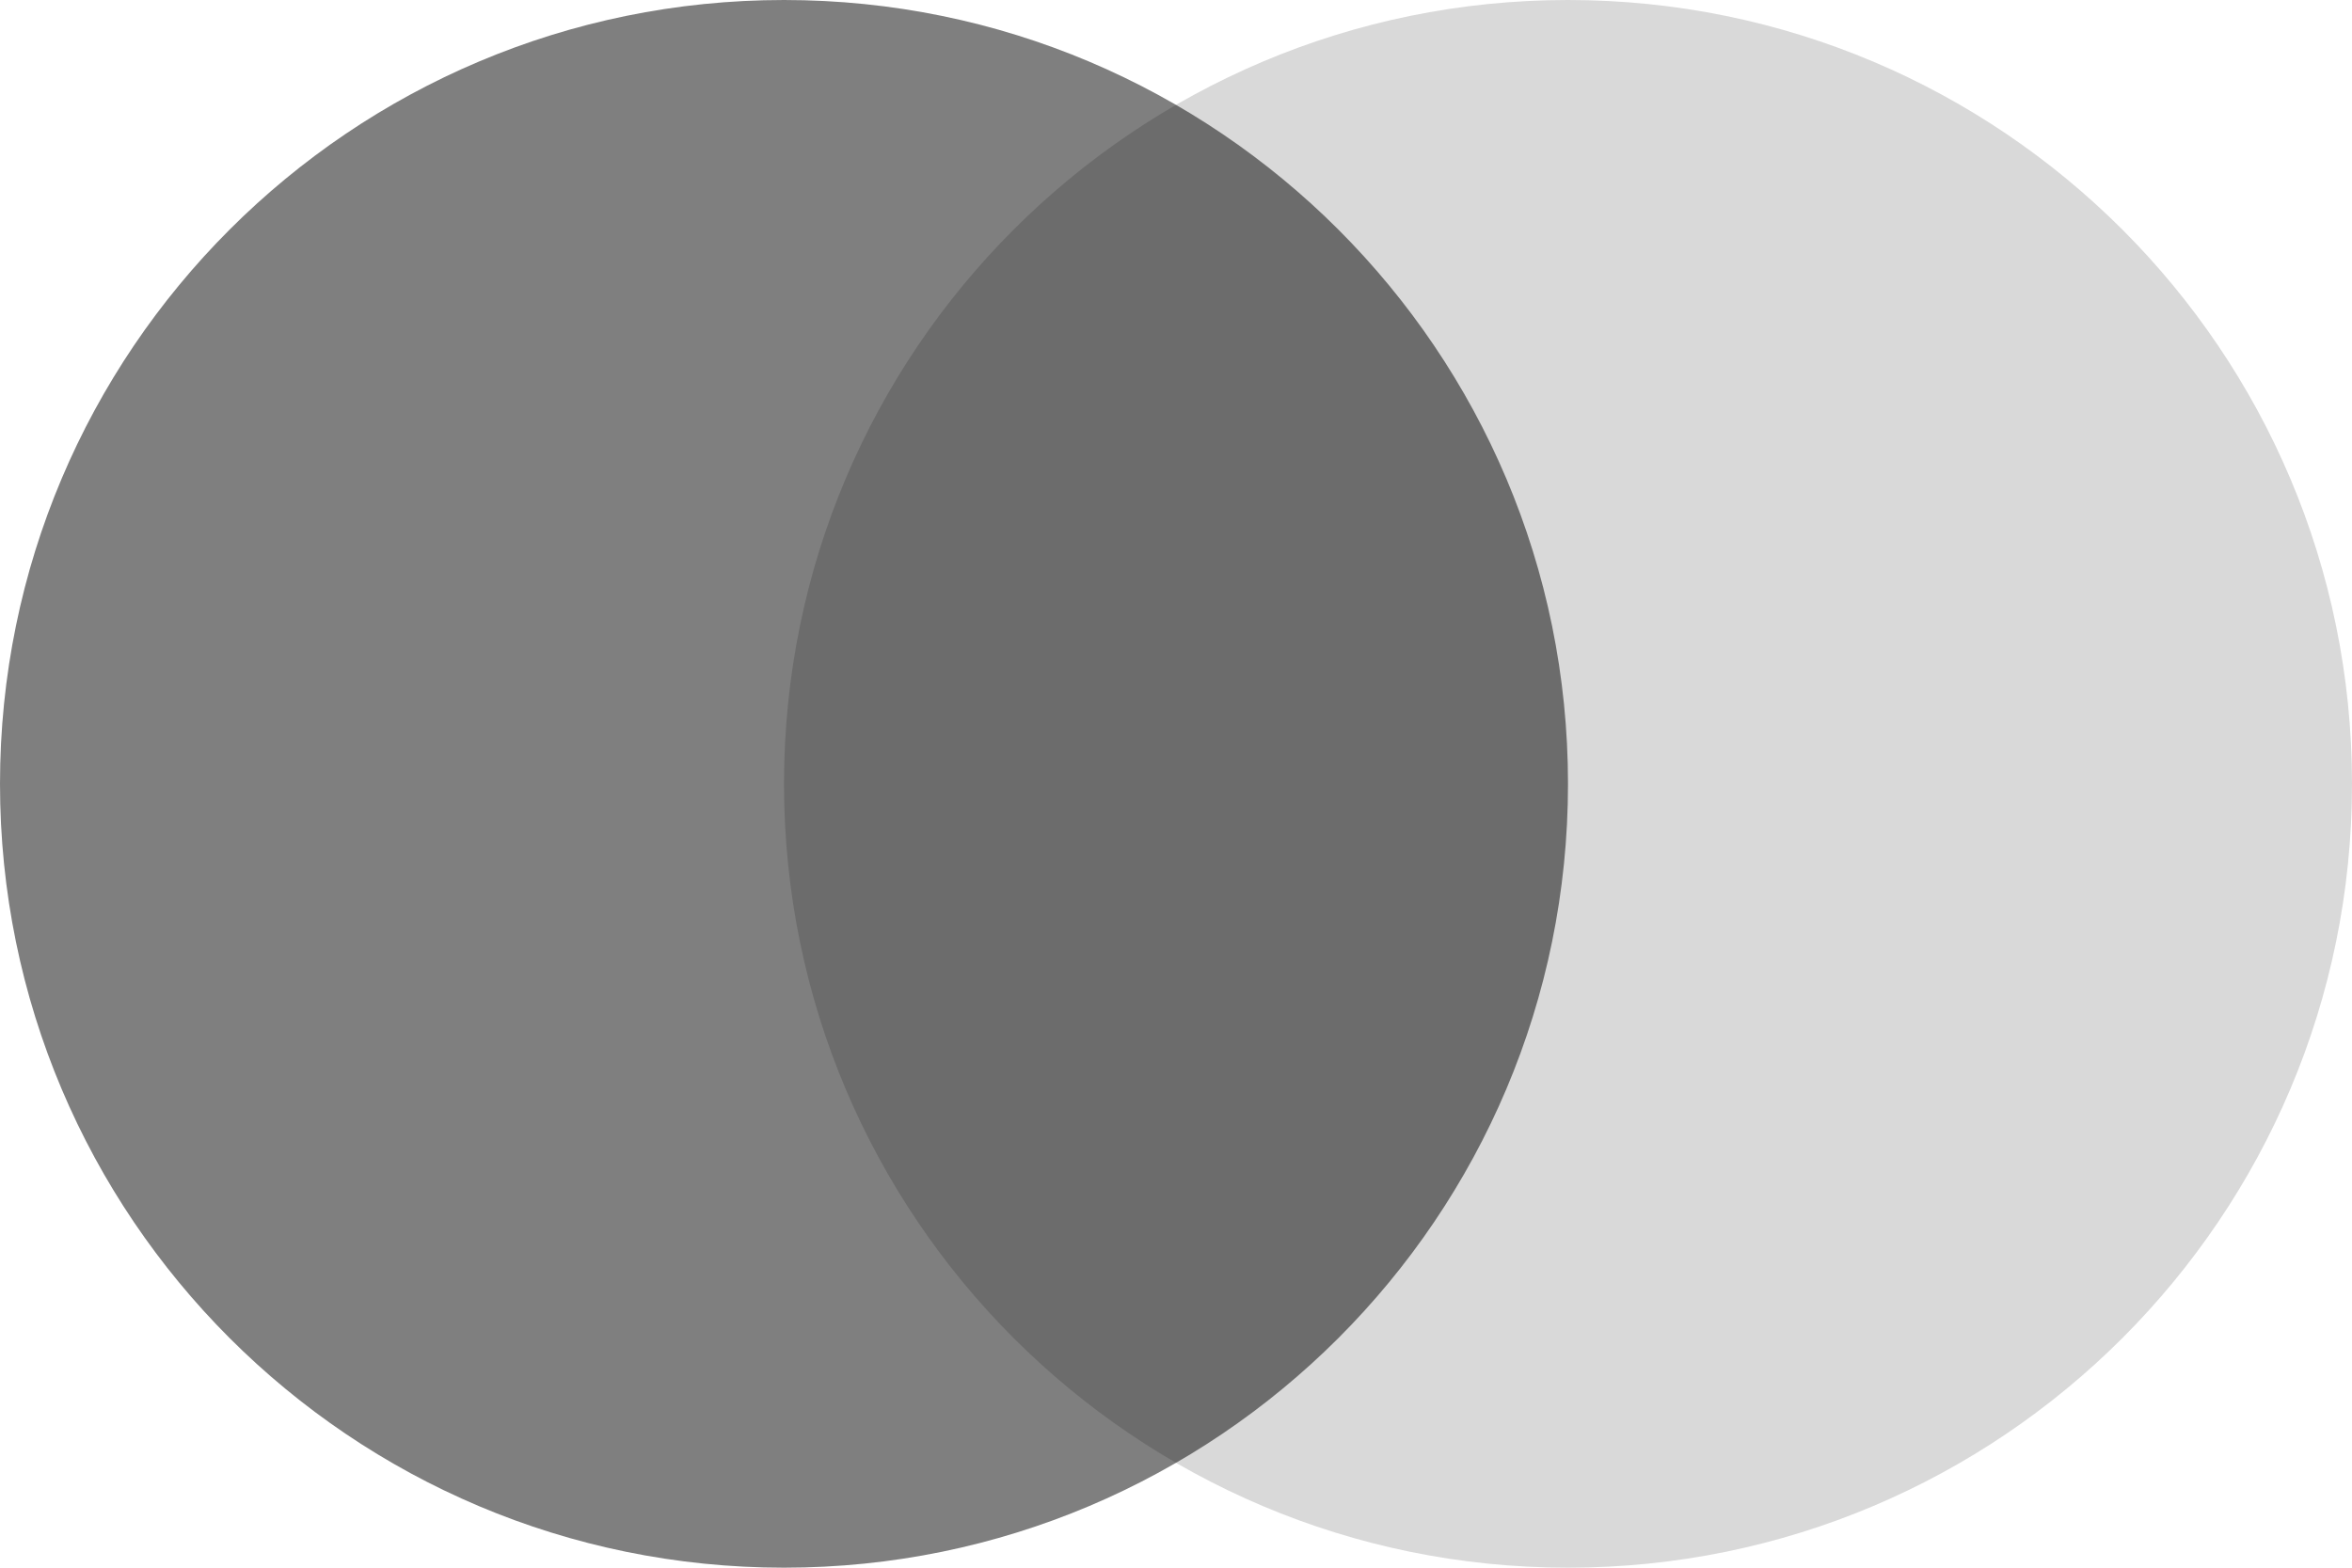
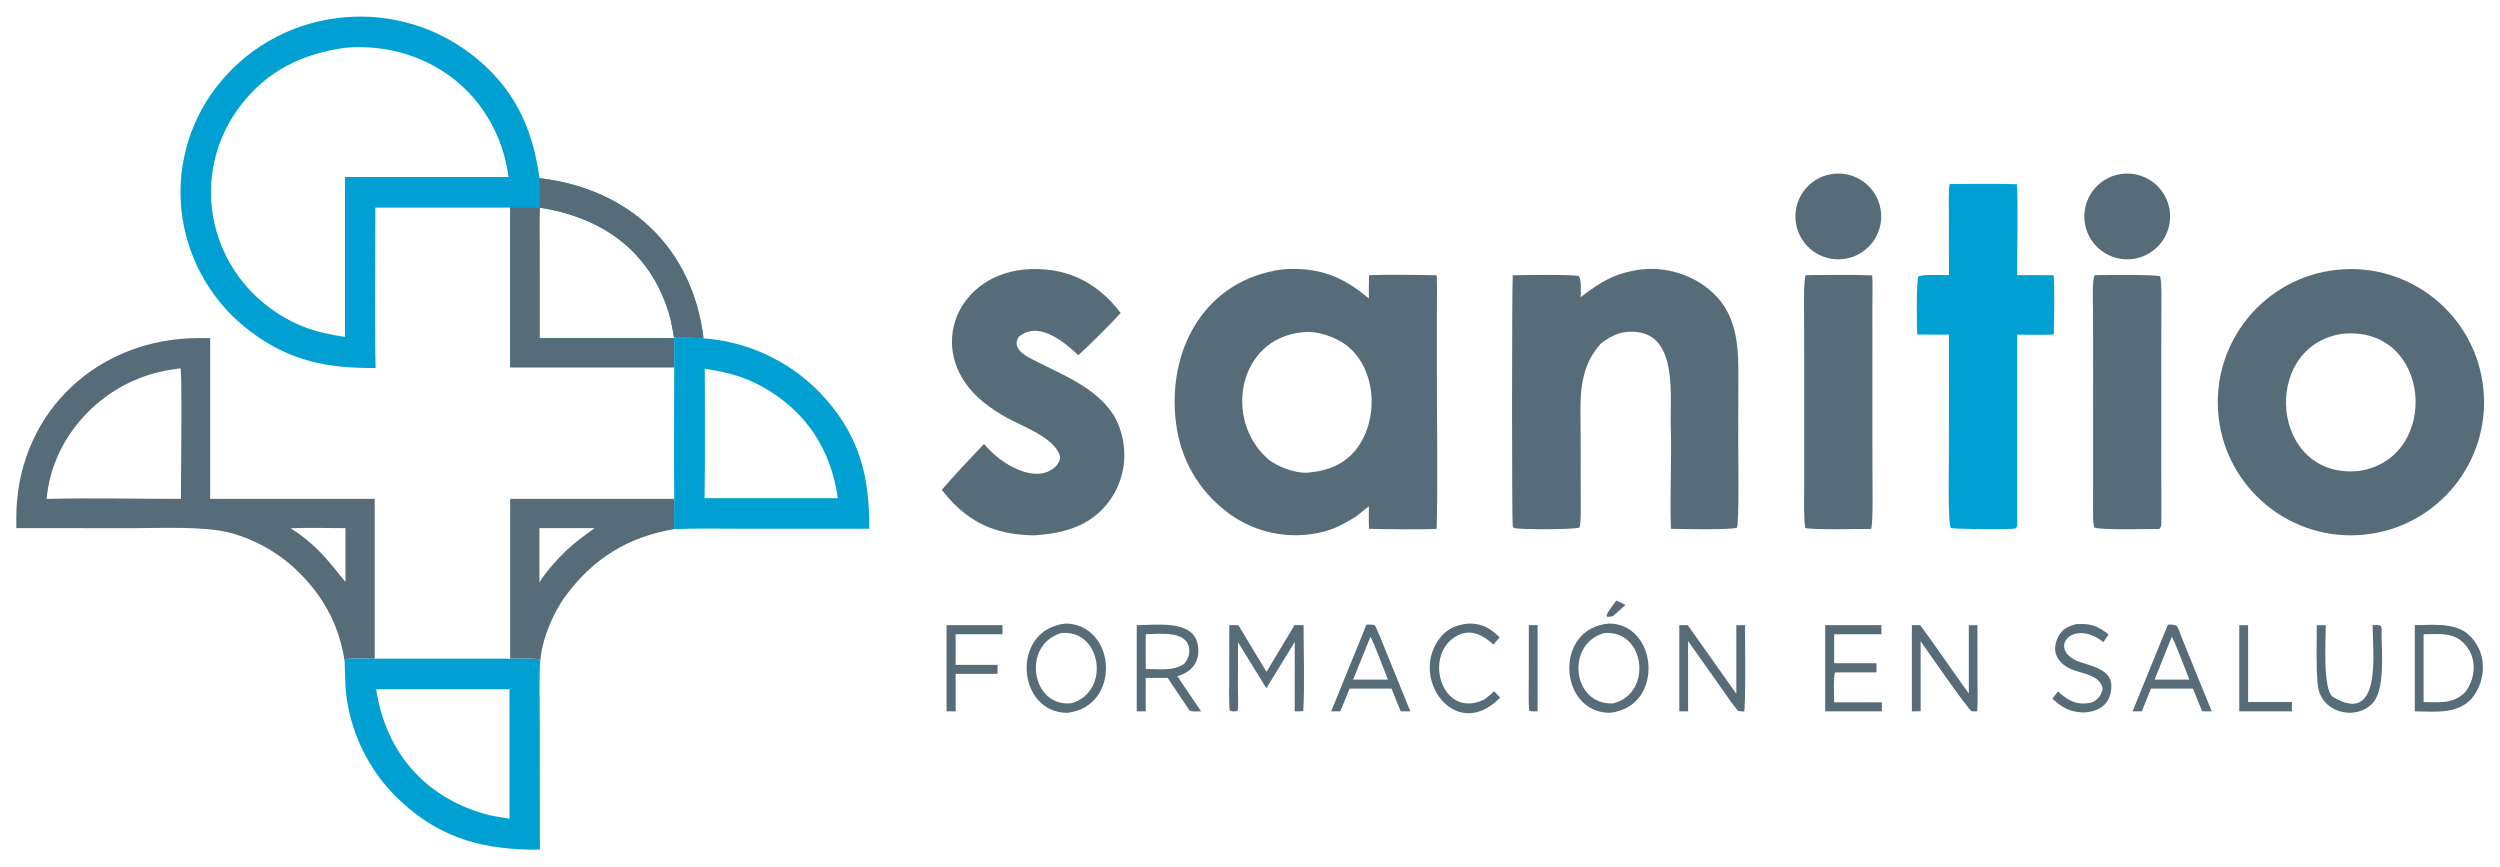
- <svg xmlns="http://www.w3.org/2000/svg" width="150" height="100" viewBox="0 0 150 100" fill="none">
-   <circle cx="50" cy="50" r="50" fill="black" fill-opacity="0.5" />
-   <circle cx="100" cy="50" r="50" fill="black" fill-opacity="0.15" />
+ <svg xmlns="http://www.w3.org/2000/svg" width="3057" height="1059" viewBox="0 0 3057 1059" fill="none">
+   <path d="M459.275 450C401.047 450.467 355.283 441.926 307.112 405.96C261.172 371.925 230.793 320.895 222.771 264.287C214.974 208.617 229.741 152.14 263.789 107.412C299.419 60.583 352.296 29.947 410.644 22.328C469.424 14.334 528.967 30.101 576.088 66.138C627.543 105.664 651.347 154.935 659.65 217.862C769.66 230.787 846.666 302.77 860.291 413.706C848.267 412.573 836.501 412.792 824.439 412.816L824.438 449.182H623.818V253.817L459 253.818C458.981 318.085 457.829 386.034 459.275 450ZM659.818 413.437H824.369C822.354 403.009 821.009 393.019 817.862 382.806C794.259 306.198 735.969 265.815 659.998 253.852C659.333 271.583 659.809 292.423 659.809 310.391L659.818 413.437ZM421.818 411.908V375.5V216.437H621.854C608.351 115.952 523.272 50.434 422.935 58.294C370.076 65.536 326.822 86.166 293.817 129.552C265.706 166.219 253.376 212.581 259.556 258.369C266.034 305.146 290.99 347.376 328.842 375.613C358.254 397.736 386.052 406.902 421.818 411.908Z" fill="#00A1D2" />
+   <path d="M659.65 217.862C769.66 230.787 846.666 302.77 860.291 413.706C848.267 412.573 836.501 412.792 824.439 412.816L824.438 449.182H623.818V253.817L659.998 253.852C659.333 271.583 659.809 292.423 659.809 310.391L659.818 413.437H824.369C822.354 403.009 821.009 393.019 817.862 382.806C794.259 306.198 735.969 265.815 659.998 253.852C660.612 242.84 660.125 228.849 659.65 217.862Z" fill="#566D79" />
+   <path d="M1568.51 329.375C1611.35 326.292 1641.49 337.321 1673.82 365.018C1673.74 355.559 1673.81 346.1 1674.03 336.644C1693.46 335.458 1736.88 336.171 1756.8 336.636C1757.5 349.53 1757.01 367.178 1757.01 380.527L1757.02 462.205C1757.03 522.252 1758.27 586.922 1756.79 646.634C1737.77 647.837 1693.61 647.064 1674.03 646.625C1673.52 638.776 1673.84 627.226 1673.82 619.099L1658.19 631.639C1638.32 643.662 1626.26 650.002 1602.66 653.225C1566.15 658.221 1529.17 648.353 1500.01 625.833C1464.95 598.988 1443.59 561.132 1438.04 517.415C1426.59 427.356 1473.58 341.724 1568.51 329.375ZM1603.25 577.477C1624.71 575.301 1643.95 567.286 1657.77 550.134C1686.31 514.712 1683.93 452.342 1647.46 423.049C1633.73 411.951 1609.78 403.856 1592.13 406.379C1513.95 414.207 1495.9 513.261 1550.36 561.116C1561.9 571.256 1587.91 580.515 1603.25 577.477Z" fill="#566D79" />
+   <path d="M2857.38 329.944C2946.88 320.371 3027.15 385.236 3036.59 474.745C3046.03 564.253 2981.04 644.434 2891.52 653.734C2802.19 663.015 2722.22 598.197 2712.8 508.881C2703.38 419.565 2768.08 339.496 2857.38 329.944ZM2885.11 575.798C2985.76 560.071 2973.56 396.436 2863.36 408.289C2762.99 424.16 2776.47 587.569 2885.11 575.798Z" fill="#566D79" />
+   <path d="M20 645.818C19.953 641.383 19.934 636.947 19.942 632.511C20.223 511.117 110.942 419.251 231.658 413.655C240.073 413.265 248.576 413.399 257 413.437V610H458.182V805.438C451.394 805.333 427.491 804.637 422.67 806.059C421.77 807.487 421.741 807.212 421.437 808.808C415.215 766.741 397.173 731.69 367.057 701.497C343.416 677.496 313.809 660.225 281.28 651.459C249.489 643.204 196.852 645.865 162.113 645.859L20 645.818ZM57.24 610.059C110.472 608.675 167.632 610.105 221.182 610C221.196 592.028 222.939 457.309 220.723 450.367C210.2 451.819 203.05 452.711 189.886 456.155C119.819 474.481 63.521 536.657 57.123 609.51C57.162 609.693 57.201 609.876 57.24 610.059ZM422.424 711.567L422.437 645.818C402.225 645.821 375.196 645.05 355.519 645.935C387.819 666.931 399.224 683.272 422.424 711.567Z" fill="#566D79" />
+   <path d="M2007.63 329.37C2022.67 327.826 2037.87 329.356 2052.31 333.867C2077.04 341.45 2100.16 357.995 2112.32 381.257C2127.22 409.792 2125.66 442.411 2125.62 473.706L2125.52 542.051C2125.53 555.796 2126.73 636.592 2124.03 645.204C2117.91 648.204 2054.88 646.854 2043.21 646.634C2041.83 605.118 2044.24 562.717 2043.04 521.328C2041.98 484.826 2051.72 411.568 2001.55 405.997C1983.7 404.014 1971.01 409.589 1957.44 420.183C1928.25 452.378 1932.78 491.301 1932.82 531.973L1932.91 611.538C1932.91 618.511 1933.47 640.64 1931.43 644.818C1930.03 647.7 1855.86 647.789 1851.23 645.592C1850.83 644.96 1850.05 644.068 1849.81 643.388C1848.58 639.942 1848.68 361.792 1849.73 336.617C1861.32 336.34 1922.83 335.377 1930.51 337.517C1934.04 341.814 1932.92 357.044 1932.82 363.38C1958.55 343.771 1975.41 333.587 2007.63 329.37Z" fill="#566D79" />
+   <path d="M1251.5 329.634C1300.63 325.087 1340.78 343.446 1370.34 382.728C1358.64 395.698 1331.42 422.909 1318.56 434.331C1302.74 419.378 1270.34 391.355 1245.98 411.743C1244.24 413.207 1242.76 418.227 1243.08 420.486C1244.47 430.262 1255.15 435.775 1263.08 439.786C1297.53 457.746 1339.71 473.098 1361.5 507.273C1368.98 519.009 1373.6 535.646 1374.6 549.207C1376.47 574.686 1368.09 599.856 1351.32 619.129C1328.7 645.037 1297.52 652.535 1264.69 654.641C1257.76 654.569 1250.83 654.14 1243.94 653.356C1203.64 648.517 1176.24 630.472 1151.59 598.999C1166.54 581.497 1187.23 559.639 1203.27 542.859C1207.83 548.226 1212.83 553.205 1218.21 557.743C1235.89 572.778 1271.5 591.358 1292.13 569.023C1294.45 566.502 1297.12 560.806 1296.11 557.532C1289.14 534.901 1250.42 521.416 1231.5 511.018C1221.5 505.538 1211.98 499.233 1203.04 492.17C1131.32 434.58 1165.01 338.909 1251.5 329.634Z" fill="#566D79" />
+   <path d="M623.818 805.438C630.575 805.348 656.222 804.029 659.959 807.037L660.542 809.755C659.149 822.945 660.101 866.886 660.08 881.719L660.182 1039C594.235 1039.48 541.114 1026.84 490.872 980.555C454.841 947.513 431.25 903.099 424.047 854.745C421.731 838.243 422.121 825.231 421.437 808.808C421.741 807.212 421.77 807.487 422.67 806.059C427.491 804.637 451.394 805.333 458.182 805.438H623.818ZM623 1001.1V842.818H460.02C471.225 917.469 517.044 973.066 590.897 994.747C601.547 997.873 612.067 999.402 623 1001.1Z" fill="#00A1D2" />
+   <path d="M824.439 412.816C836.501 412.792 848.267 412.573 860.291 413.706C918.408 417.956 972.486 445.022 1010.72 488.995C1052.36 537.055 1063.19 585.038 1063 646.563L911.455 646.545C883.367 646.548 852.213 645.903 824.307 646.976C823.999 634.599 824.271 622.375 824.478 610.001C823.865 556.824 824.447 502.458 824.438 449.182L824.439 412.816ZM861.563 609.182H1024.53C1016 549.043 985.143 502.012 931.275 472.388C908.317 459.762 887.489 454.849 861.818 450.969C861.817 503.361 862.334 556.884 861.563 609.182Z" fill="#00A1D2" />
+   <path d="M2384.1 225C2410.86 224.971 2439.79 224.441 2466.37 225.232C2467.82 259.046 2466.57 301.924 2466.56 336.437C2481.47 336.327 2496.37 336.387 2511.27 336.616C2512.52 354.807 2511.82 390.142 2511.36 409.017C2498.67 409.76 2479.72 409.173 2466.56 409.182V643.66C2465.86 644.992 2465.32 645.246 2464.17 646.284C2459.09 647.649 2390.86 647.103 2385.56 645.695C2381.61 641.12 2383.13 569.905 2383.13 559.83L2383.18 409.182C2370.25 409.271 2357.31 409.221 2344.38 409.032C2343.74 400.271 2343.24 344.38 2345.7 338.173C2350.85 335.203 2375.95 336.367 2383.18 336.437L2383.07 262.767C2383.06 255.019 2382.48 231.277 2384.1 225Z" fill="#00A1D2" />
+   <path d="M2208.1 336.445C2233.73 336.413 2264.03 335.664 2289.28 336.723C2290.08 345.289 2289.56 365.315 2289.56 374.573L2289.59 449.654L2289.61 575.084C2289.61 584.012 2290.71 641.723 2287.96 646.818C2275.83 646.783 2214.65 648.029 2207.58 645.601C2207.46 644.965 2207.36 644.328 2207.27 643.689C2205.57 631.867 2206.16 610.128 2206.16 597.555L2206.17 519.753L2206.15 401.364C2206.15 391.113 2204.95 340.692 2208.1 336.445Z" fill="#566D79" />
+   <path d="M2561.68 336.442C2573.77 336.41 2633.62 335.495 2641.35 337.721C2643.71 344.242 2642.88 372.764 2642.88 381.458L2642.81 458.85L2642.79 576.087C2642.84 596.93 2643.05 618.012 2642.86 638.868C2642.83 643.229 2642.71 643.772 2640.44 646.818C2628.22 646.791 2567.69 648.342 2561.03 645.041C2559.79 641.51 2559.42 636.205 2559.41 632.397C2559.32 571.382 2559.47 510.302 2559.49 449.292L2559.37 379.638C2559.34 372.27 2557.83 340.427 2561.68 336.442Z" fill="#566D79" />
+   <path d="M623.818 610L824.478 610.001C824.271 622.375 823.999 634.599 824.307 646.976C768.495 656.512 725.651 682.52 691.594 728.718C675.77 750.183 662.325 782.884 660.542 809.755L659.959 807.037C656.222 804.029 630.575 805.348 623.818 805.438V610ZM659.563 712.123C668.582 698.027 679.997 685.324 691.943 673.648C704.536 662.14 713.401 655.544 727.196 645.818H659.563V712.123Z" fill="#566D79" />
+   <path d="M2592.45 212.935C2621.11 208.109 2648.23 227.502 2652.93 256.181C2657.63 284.861 2638.12 311.898 2609.42 316.475C2580.9 321.024 2554.06 301.659 2549.39 273.155C2544.72 244.651 2563.96 217.732 2592.45 212.935Z" fill="#566D79" />
+   <path d="M2239.4 212.9C2267.99 208.207 2294.97 227.572 2299.66 256.158C2304.36 284.743 2285 311.727 2256.42 316.432C2227.83 321.138 2200.83 301.771 2196.13 273.177C2191.43 244.584 2210.81 217.595 2239.4 212.9Z" fill="#566D79" />
+   <path d="M1303.49 762.394C1365.43 764.19 1371.38 864.299 1304.85 871.685C1243.14 871.467 1235.24 769.382 1303.49 762.394ZM1310.6 859.836C1358.74 845.342 1346.59 768.781 1297.48 774.206C1248.93 788.552 1260.98 865.708 1310.6 859.836Z" fill="#566D79" />
+   <path d="M1967.48 762.464C2027.33 762.673 2036.04 864.211 1968.57 871.643C1905.72 871.539 1899.57 767.871 1967.48 762.464ZM1972.58 860.104C2021.88 847.669 2011.32 769.357 1961.46 774.147C1914.28 787.288 1922.28 862.598 1972.58 860.104Z" fill="#566D79" />
+   <path d="M2952.82 764.437C2973.42 764.248 3001.29 761.091 3017.69 775.298C3041.56 795.978 3041.53 831.285 3021.95 854.736C3003.44 873.805 2977.14 870.014 2952.82 869.818V764.437ZM2963.56 858.437C2982.87 858.632 2999.42 861.264 3014.4 846.441C3029.21 826.913 3029 799.122 3008.89 783.101C2996.36 773.11 2978.78 775.563 2963.56 775.563V858.437Z" fill="#566D79" />
+   <path d="M1390 764.437C1412.1 764.491 1456.49 757.799 1463.87 785.33C1469.29 805.504 1459.84 821.2 1439.8 826.823C1448.87 840.963 1459.33 855.816 1468.8 869.818C1464.54 869.87 1457.16 870.622 1454.35 868.489L1427.85 829H1401V869.785H1390V764.437ZM1401 818C1417.59 818.218 1434.69 820.785 1448.16 811.65C1451.25 807.463 1453.78 803.486 1454.15 798.204C1456.17 769.831 1418.33 775.353 1401 775.563V818Z" fill="#566D79" />
+   <path d="M1670.92 763.818C1675.14 763.673 1676.9 763.476 1680.98 764.484C1683.91 768.726 1692.52 790.999 1695.04 797.196L1724.57 869.818L1712.74 869.821L1701.6 842H1681.5H1650.29L1638.97 869.818L1627.76 869.82L1670.92 763.818ZM1654.62 831H1677.5H1697.15C1694.64 824.546 1678.12 781.016 1675.7 778.802L1654.62 831Z" fill="#566D79" />
+   <path d="M2650.86 763.818C2663.96 763.487 2661.85 764.86 2666.66 776.73C2679.26 807.763 2691.86 838.793 2704.47 869.818L2692.75 869.821L2681.49 842H2661.5H2630.2L2619.03 869.818L2607.71 869.82L2650.86 763.818ZM2634.66 831H2657.5H2677.12C2674.59 824.518 2658.07 780.991 2655.61 778.795L2634.66 831Z" fill="#566D79" />
+   <path d="M1503.18 764.438L1514.25 764.451L1548.7 821.488L1582.95 764.438L1594 764.454C1594.02 794.722 1595.51 840.236 1593.61 869.281C1591.85 870.106 1585.52 869.831 1583.18 869.826V798.5V784.969L1548.52 841.612L1513.82 785.271L1513.75 843.19C1513.75 849.433 1514.4 863.691 1513.53 868.914C1510.78 870.435 1506.42 870.176 1503.69 868.682C1502.5 859.201 1503.09 841.631 1503.1 831.505L1503.18 764.438Z" fill="#566D79" />
+   <path d="M2053.44 764.438L2063.83 764.451L2123.18 848.398V764.469L2133.82 764.449C2133.83 775.826 2134.78 867.116 2132.65 870.06C2129.81 869.985 2128.27 869.804 2125.5 869.406C2120.89 864.76 2108.87 847.058 2104.38 840.704L2064.18 783.875V869.821L2053.44 869.823V764.438Z" fill="#566D79" />
+   <path d="M2337.82 764.438L2347.99 764.451C2367.94 791.323 2387.68 820.668 2407.44 848.034V764.451L2418 764.521L2418.09 832.36C2418.1 843.579 2418.56 859.076 2417.68 869.906C2415.44 869.935 2413.26 869.977 2411.04 869.615C2407.26 868.997 2355.75 794.251 2348.56 784.117V869.745L2337.82 869.821V764.438Z" fill="#566D79" />
+   <path d="M2231.82 764.438H2300.55V775.563H2242.82V811H2294.53L2294.56 822.182H2245.75L2244.01 822.279C2241.71 825.163 2242.77 853.349 2242.82 858.818H2301.18L2301.07 869.818H2231.82V764.438Z" fill="#566D79" />
+   <path d="M2833 764.437L2844 764.52C2844.09 780.204 2839.66 844.427 2853.07 852.415C2913.11 888.193 2901.31 796.501 2901.18 764.454C2904.37 764.319 2908.18 763.794 2910.95 765.167C2912.99 767.672 2912.29 773.031 2912.18 776.5C2912.28 799.075 2916.81 844.438 2900.46 860.68C2878.83 882.157 2837.08 870.723 2834.09 837.164C2831.94 813.002 2832.91 788.865 2833 764.437Z" fill="#566D79" />
+   <path d="M2538.61 763.211C2556.64 762.081 2564.32 765.013 2578.38 775.773L2572 785.188C2535.27 756.197 2504.63 791.909 2539.05 807.824C2551.53 813.595 2581.78 816.438 2581.79 838.5C2581.79 860.635 2567.15 870.607 2547.05 871.257C2529.89 870.169 2522.05 865.488 2509.59 854.376L2516.48 845.433C2528.78 856.771 2539.27 862.66 2556.58 859.249C2564.34 857.72 2573.2 846.566 2570.38 839.075C2564.45 823.376 2541.56 823.749 2528.85 816.374C2513.01 807.576 2508.65 793.179 2517.56 777.199C2522.27 768.758 2529.6 765.686 2538.61 763.211Z" fill="#566D79" />
+   <path d="M1796.5 762.462C1813.21 762.54 1822.32 768.418 1833.81 779.295L1826.22 788.236C1814.41 777.155 1799.4 768.852 1783.39 776.526C1738.83 797.884 1761.89 880.421 1814.54 855.593C1818.69 852.853 1823.29 848.632 1827.12 845.324L1834.36 853.063C1779.71 909.463 1721 827.738 1762.02 778.488C1771 767.703 1782.88 763.561 1796.5 762.462Z" fill="#566D79" />
+   <path d="M1157.44 764.438H1225.82V775.563H1168.56V813H1219.82L1219.76 824H1168.56V869.823H1157.44V764.438Z" fill="#566D79" />
+   <path d="M2738.18 764.438L2749 764.521V858.438H2802.55L2802.56 869.818H2738.18V764.438Z" fill="#566D79" />
+   <path d="M1869.44 764.438L1880.18 764.453V869.818C1877.2 869.829 1872.25 870.23 1869.85 868.891C1868.89 858.885 1869.38 842.138 1869.38 831.691L1869.44 764.438Z" fill="#566D79" />
+   <path d="M1976.46 734.297C1978.88 735.198 1985.11 738.493 1987.72 739.775C1982.64 744.104 1977.5 748.773 1972.48 753.202C1970.71 753.938 1967.09 754.476 1965.04 754.066L1964.45 752.522C1966.47 747.251 1972.88 739.174 1976.46 734.297Z" fill="#566D79" />
</svg>
